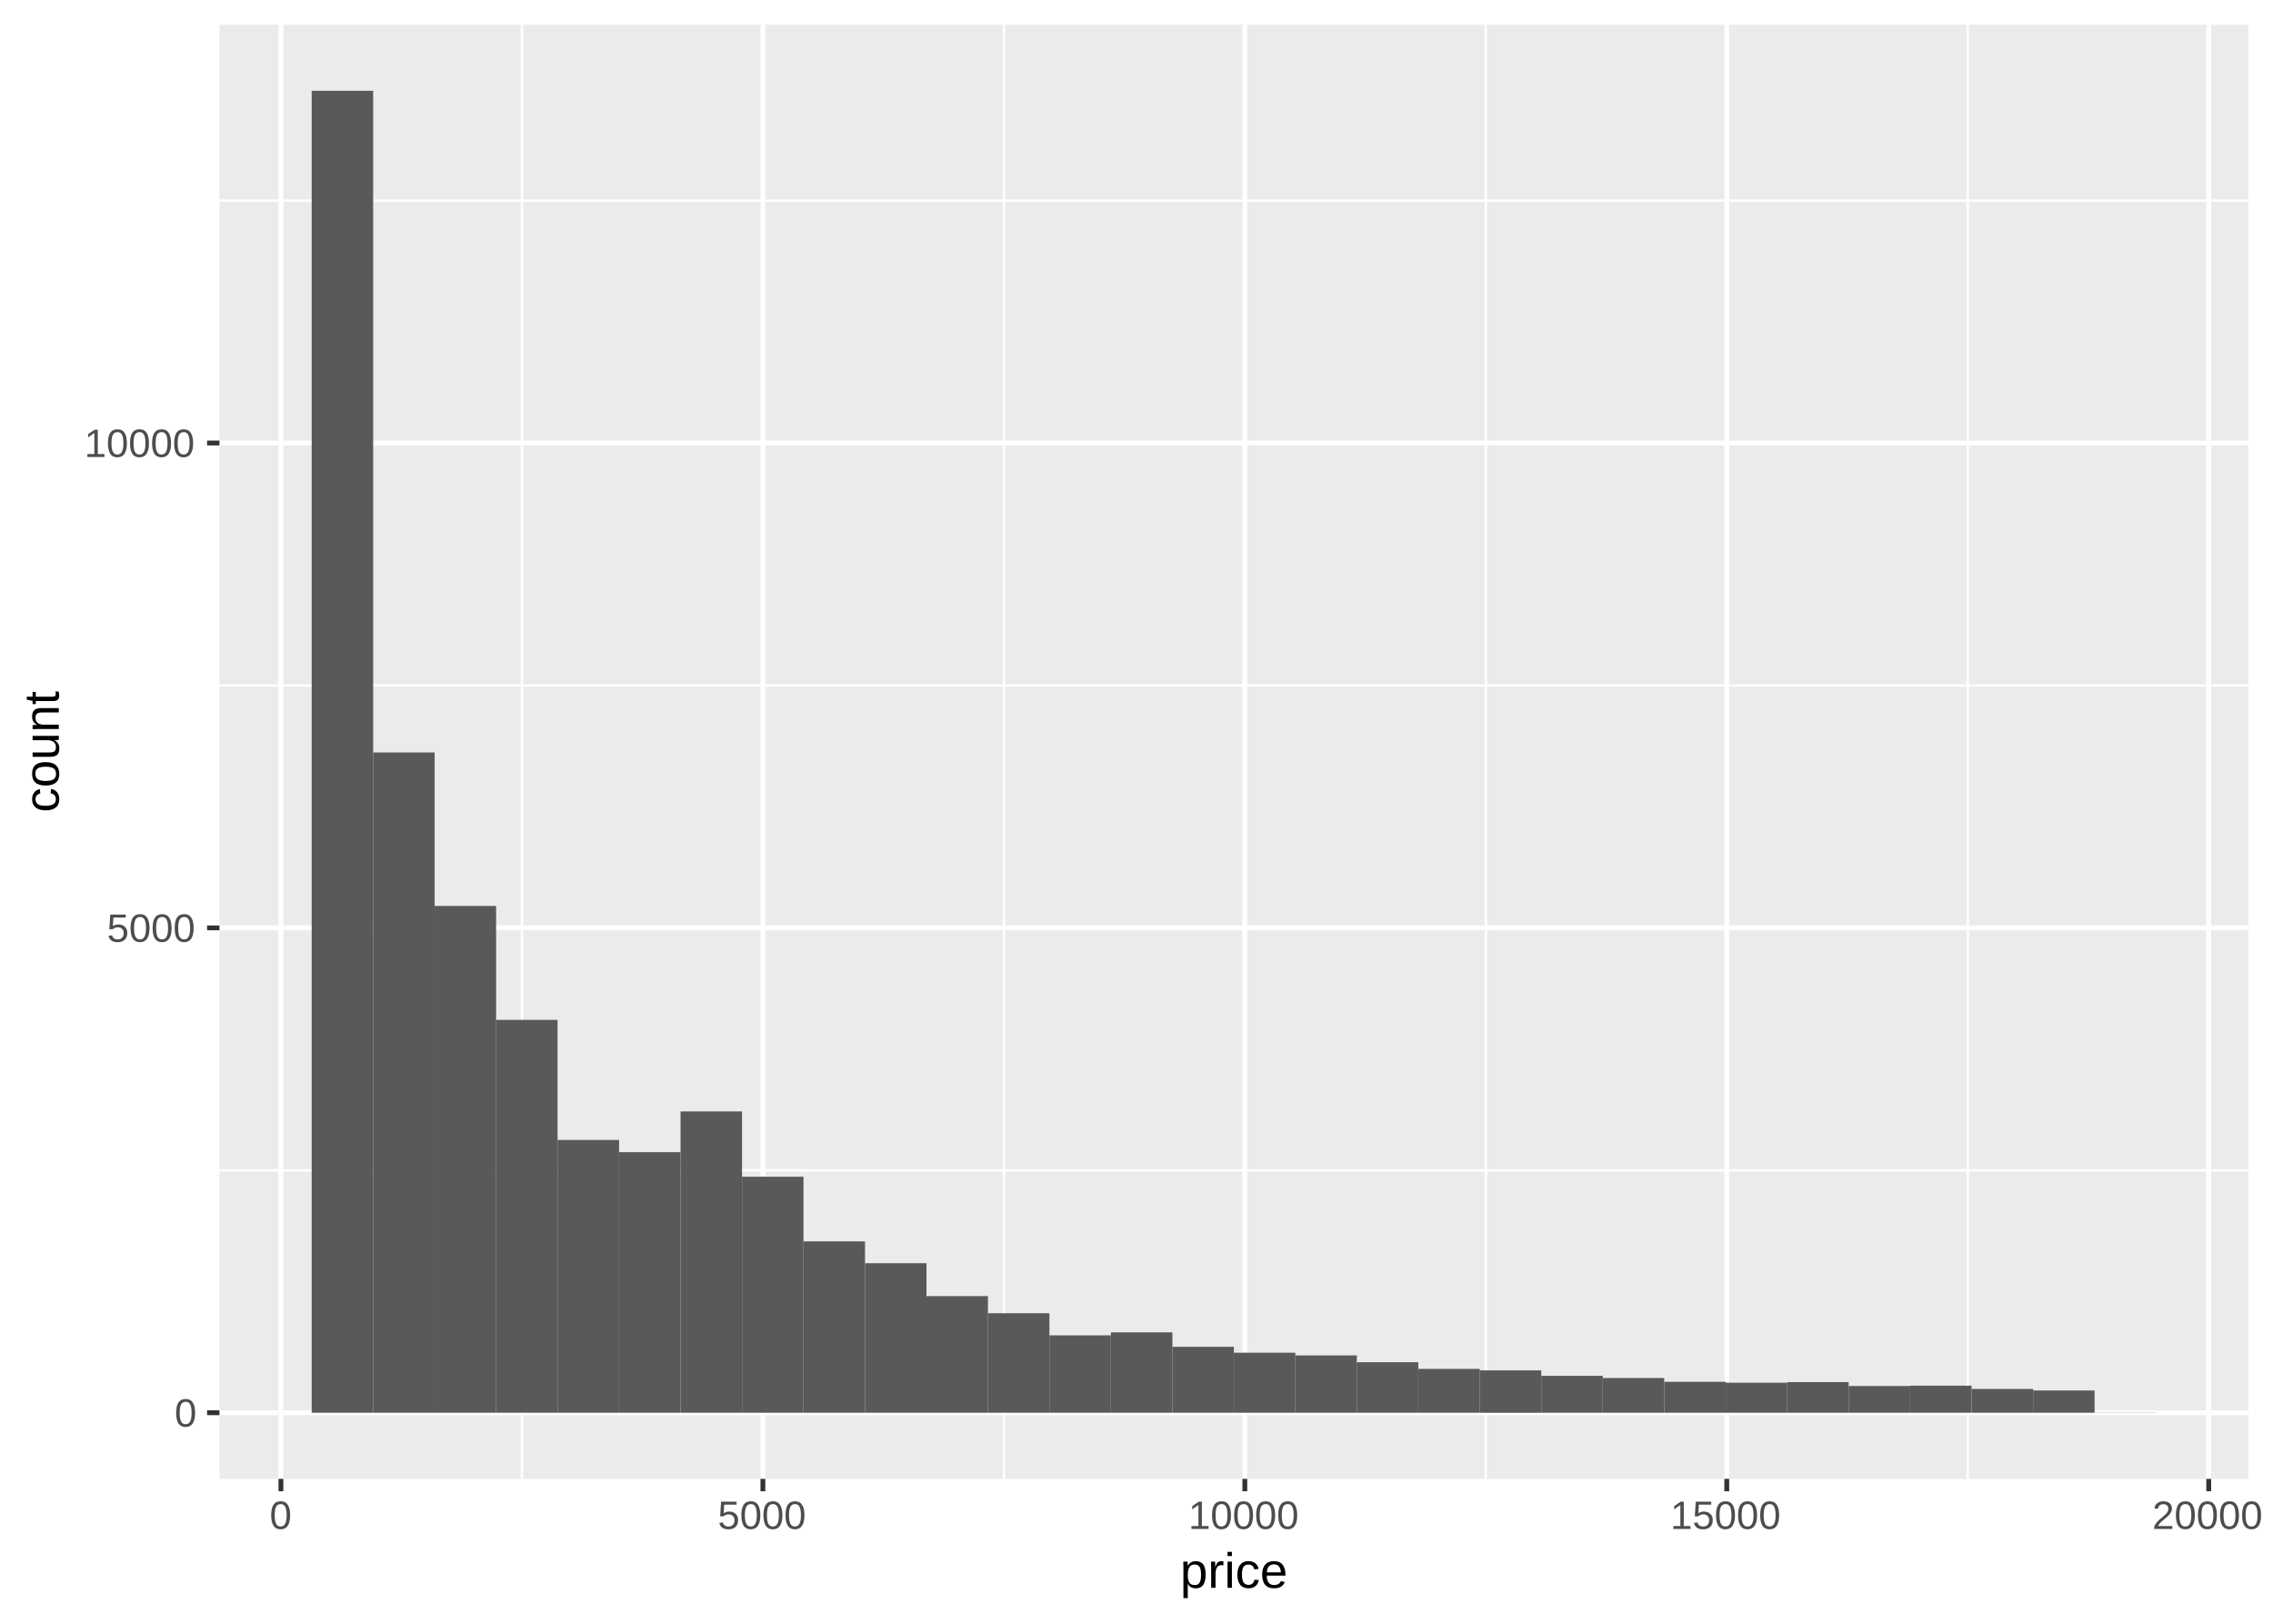
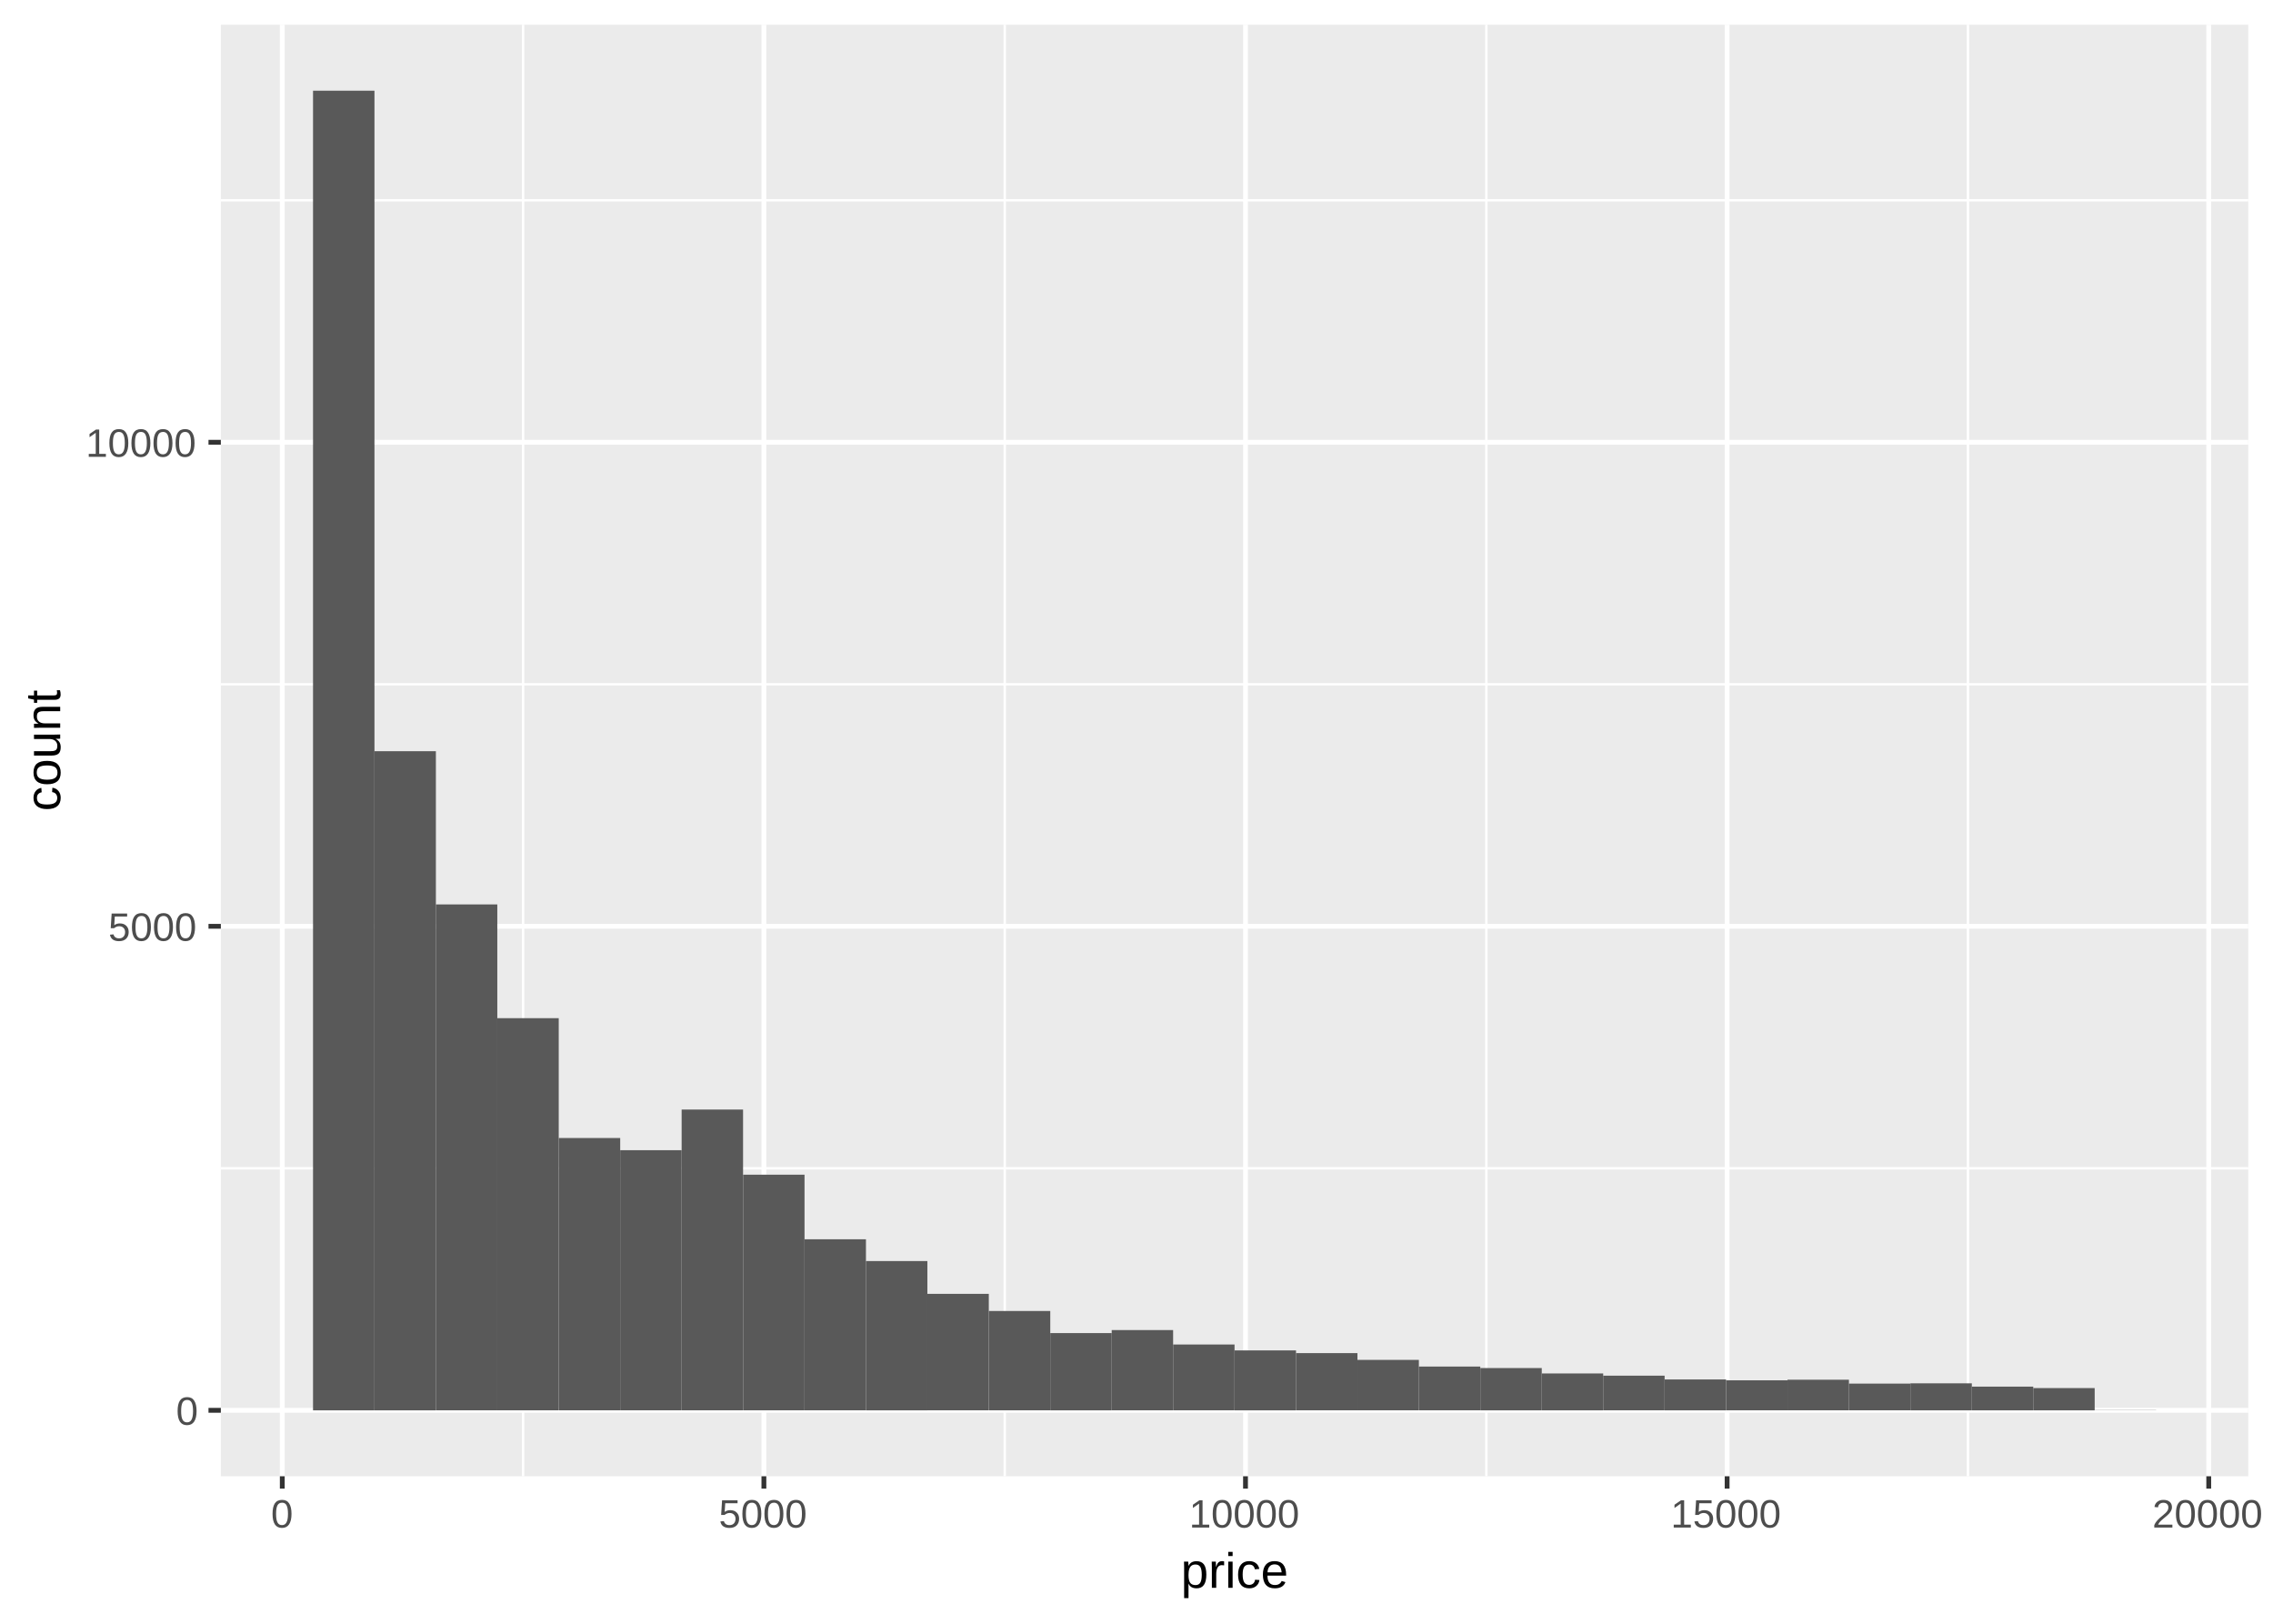
<svg xmlns="http://www.w3.org/2000/svg" viewBox="0 0 504.00 360.00">
  <defs>
    <style type="text/css">
    line, polyline, path, rect, circle {
      fill: none;
      stroke: #000000;
      stroke-linecap: round;
      stroke-linejoin: round;
      stroke-miterlimit: 10.00;
    }
  </style>
  </defs>
  <rect width="100%" height="100%" style="stroke: none; fill: #FFFFFF;" />
  <rect x="0.00" y="0.00" width="504.00" height="360.00" style="stroke-width: 1.07; stroke: #FFFFFF; fill: #FFFFFF;" />
  <defs>
-     <clipPath id="cpNDguNjU5OHw0OTguNTIxfDMyNy44NzZ8NS40Nzk0NQ==">
-       <rect x="48.66" y="5.48" width="449.86" height="322.40" />
+     <clipPath id="cpNDguOTcyM3w0OTguNTIxfDMyNy4zMTN8NS40Nzk0NQ==">
+       <rect x="48.97" y="5.48" width="449.55" height="321.83" />
    </clipPath>
  </defs>
-   <rect x="48.66" y="5.48" width="449.86" height="322.40" style="stroke-width: 1.07; stroke: none; fill: #EBEBEB;" clip-path="url(#cpNDguNjU5OHw0OTguNTIxfDMyNy44NzZ8NS40Nzk0NQ==)" />
-   <polyline points="48.66,259.47 498.52,259.47 " style="stroke-width: 0.53; stroke: #FFFFFF; stroke-linecap: butt;" clip-path="url(#cpNDguNjU5OHw0OTguNTIxfDMyNy44NzZ8NS40Nzk0NQ==)" />
-   <polyline points="48.66,151.97 498.52,151.97 " style="stroke-width: 0.53; stroke: #FFFFFF; stroke-linecap: butt;" clip-path="url(#cpNDguNjU5OHw0OTguNTIxfDMyNy44NzZ8NS40Nzk0NQ==)" />
-   <polyline points="48.66,44.47 498.52,44.47 " style="stroke-width: 0.53; stroke: #FFFFFF; stroke-linecap: butt;" clip-path="url(#cpNDguNjU5OHw0OTguNTIxfDMyNy44NzZ8NS40Nzk0NQ==)" />
-   <polyline points="115.72,327.88 115.72,5.48 " style="stroke-width: 0.53; stroke: #FFFFFF; stroke-linecap: butt;" clip-path="url(#cpNDguNjU5OHw0OTguNTIxfDMyNy44NzZ8NS40Nzk0NQ==)" />
-   <polyline points="222.59,327.88 222.59,5.48 " style="stroke-width: 0.53; stroke: #FFFFFF; stroke-linecap: butt;" clip-path="url(#cpNDguNjU5OHw0OTguNTIxfDMyNy44NzZ8NS40Nzk0NQ==)" />
-   <polyline points="329.45,327.88 329.45,5.48 " style="stroke-width: 0.53; stroke: #FFFFFF; stroke-linecap: butt;" clip-path="url(#cpNDguNjU5OHw0OTguNTIxfDMyNy44NzZ8NS40Nzk0NQ==)" />
-   <polyline points="436.32,327.88 436.32,5.48 " style="stroke-width: 0.53; stroke: #FFFFFF; stroke-linecap: butt;" clip-path="url(#cpNDguNjU5OHw0OTguNTIxfDMyNy44NzZ8NS40Nzk0NQ==)" />
-   <polyline points="48.66,313.22 498.52,313.22 " style="stroke-width: 1.07; stroke: #FFFFFF; stroke-linecap: butt;" clip-path="url(#cpNDguNjU5OHw0OTguNTIxfDMyNy44NzZ8NS40Nzk0NQ==)" />
-   <polyline points="48.66,205.72 498.52,205.72 " style="stroke-width: 1.07; stroke: #FFFFFF; stroke-linecap: butt;" clip-path="url(#cpNDguNjU5OHw0OTguNTIxfDMyNy44NzZ8NS40Nzk0NQ==)" />
-   <polyline points="48.66,98.22 498.52,98.22 " style="stroke-width: 1.07; stroke: #FFFFFF; stroke-linecap: butt;" clip-path="url(#cpNDguNjU5OHw0OTguNTIxfDMyNy44NzZ8NS40Nzk0NQ==)" />
-   <polyline points="62.29,327.88 62.29,5.48 " style="stroke-width: 1.07; stroke: #FFFFFF; stroke-linecap: butt;" clip-path="url(#cpNDguNjU5OHw0OTguNTIxfDMyNy44NzZ8NS40Nzk0NQ==)" />
-   <polyline points="169.16,327.88 169.16,5.48 " style="stroke-width: 1.07; stroke: #FFFFFF; stroke-linecap: butt;" clip-path="url(#cpNDguNjU5OHw0OTguNTIxfDMyNy44NzZ8NS40Nzk0NQ==)" />
-   <polyline points="276.02,327.88 276.02,5.48 " style="stroke-width: 1.07; stroke: #FFFFFF; stroke-linecap: butt;" clip-path="url(#cpNDguNjU5OHw0OTguNTIxfDMyNy44NzZ8NS40Nzk0NQ==)" />
-   <polyline points="382.88,327.88 382.88,5.48 " style="stroke-width: 1.07; stroke: #FFFFFF; stroke-linecap: butt;" clip-path="url(#cpNDguNjU5OHw0OTguNTIxfDMyNy44NzZ8NS40Nzk0NQ==)" />
-   <polyline points="489.75,327.88 489.75,5.48 " style="stroke-width: 1.07; stroke: #FFFFFF; stroke-linecap: butt;" clip-path="url(#cpNDguNjU5OHw0OTguNTIxfDMyNy44NzZ8NS40Nzk0NQ==)" />
-   <rect x="69.11" y="20.13" width="13.63" height="293.09" style="stroke-width: 1.07; stroke: none; stroke-linecap: butt; fill: #595959;" clip-path="url(#cpNDguNjU5OHw0OTguNTIxfDMyNy44NzZ8NS40Nzk0NQ==)" />
-   <rect x="82.74" y="166.83" width="13.63" height="146.39" style="stroke-width: 1.07; stroke: none; stroke-linecap: butt; fill: #595959;" clip-path="url(#cpNDguNjU5OHw0OTguNTIxfDMyNy44NzZ8NS40Nzk0NQ==)" />
-   <rect x="96.37" y="200.86" width="13.63" height="112.36" style="stroke-width: 1.07; stroke: none; stroke-linecap: butt; fill: #595959;" clip-path="url(#cpNDguNjU5OHw0OTguNTIxfDMyNy44NzZ8NS40Nzk0NQ==)" />
-   <rect x="110.00" y="226.12" width="13.63" height="87.10" style="stroke-width: 1.07; stroke: none; stroke-linecap: butt; fill: #595959;" clip-path="url(#cpNDguNjU5OHw0OTguNTIxfDMyNy44NzZ8NS40Nzk0NQ==)" />
-   <rect x="123.64" y="252.74" width="13.63" height="60.48" style="stroke-width: 1.07; stroke: none; stroke-linecap: butt; fill: #595959;" clip-path="url(#cpNDguNjU5OHw0OTguNTIxfDMyNy44NzZ8NS40Nzk0NQ==)" />
-   <rect x="137.27" y="255.45" width="13.63" height="57.77" style="stroke-width: 1.07; stroke: none; stroke-linecap: butt; fill: #595959;" clip-path="url(#cpNDguNjU5OHw0OTguNTIxfDMyNy44NzZ8NS40Nzk0NQ==)" />
-   <rect x="150.90" y="246.42" width="13.63" height="66.80" style="stroke-width: 1.07; stroke: none; stroke-linecap: butt; fill: #595959;" clip-path="url(#cpNDguNjU5OHw0OTguNTIxfDMyNy44NzZ8NS40Nzk0NQ==)" />
-   <rect x="164.53" y="260.89" width="13.63" height="52.33" style="stroke-width: 1.07; stroke: none; stroke-linecap: butt; fill: #595959;" clip-path="url(#cpNDguNjU5OHw0OTguNTIxfDMyNy44NzZ8NS40Nzk0NQ==)" />
-   <rect x="178.17" y="275.23" width="13.63" height="37.99" style="stroke-width: 1.07; stroke: none; stroke-linecap: butt; fill: #595959;" clip-path="url(#cpNDguNjU5OHw0OTguNTIxfDMyNy44NzZ8NS40Nzk0NQ==)" />
-   <rect x="191.80" y="280.07" width="13.63" height="33.15" style="stroke-width: 1.07; stroke: none; stroke-linecap: butt; fill: #595959;" clip-path="url(#cpNDguNjU5OHw0OTguNTIxfDMyNy44NzZ8NS40Nzk0NQ==)" />
-   <rect x="205.43" y="287.36" width="13.63" height="25.86" style="stroke-width: 1.07; stroke: none; stroke-linecap: butt; fill: #595959;" clip-path="url(#cpNDguNjU5OHw0OTguNTIxfDMyNy44NzZ8NS40Nzk0NQ==)" />
-   <rect x="219.06" y="291.16" width="13.63" height="22.06" style="stroke-width: 1.07; stroke: none; stroke-linecap: butt; fill: #595959;" clip-path="url(#cpNDguNjU5OHw0OTguNTIxfDMyNy44NzZ8NS40Nzk0NQ==)" />
-   <rect x="232.69" y="296.06" width="13.63" height="17.16" style="stroke-width: 1.07; stroke: none; stroke-linecap: butt; fill: #595959;" clip-path="url(#cpNDguNjU5OHw0OTguNTIxfDMyNy44NzZ8NS40Nzk0NQ==)" />
-   <rect x="246.33" y="295.40" width="13.63" height="17.82" style="stroke-width: 1.07; stroke: none; stroke-linecap: butt; fill: #595959;" clip-path="url(#cpNDguNjU5OHw0OTguNTIxfDMyNy44NzZ8NS40Nzk0NQ==)" />
-   <rect x="259.96" y="298.60" width="13.63" height="14.62" style="stroke-width: 1.07; stroke: none; stroke-linecap: butt; fill: #595959;" clip-path="url(#cpNDguNjU5OHw0OTguNTIxfDMyNy44NzZ8NS40Nzk0NQ==)" />
-   <rect x="273.59" y="299.91" width="13.63" height="13.31" style="stroke-width: 1.07; stroke: none; stroke-linecap: butt; fill: #595959;" clip-path="url(#cpNDguNjU5OHw0OTguNTIxfDMyNy44NzZ8NS40Nzk0NQ==)" />
-   <rect x="287.22" y="300.51" width="13.63" height="12.71" style="stroke-width: 1.07; stroke: none; stroke-linecap: butt; fill: #595959;" clip-path="url(#cpNDguNjU5OHw0OTguNTIxfDMyNy44NzZ8NS40Nzk0NQ==)" />
-   <rect x="300.85" y="302.02" width="13.63" height="11.20" style="stroke-width: 1.07; stroke: none; stroke-linecap: butt; fill: #595959;" clip-path="url(#cpNDguNjU5OHw0OTguNTIxfDMyNy44NzZ8NS40Nzk0NQ==)" />
-   <rect x="314.49" y="303.50" width="13.63" height="9.72" style="stroke-width: 1.07; stroke: none; stroke-linecap: butt; fill: #595959;" clip-path="url(#cpNDguNjU5OHw0OTguNTIxfDMyNy44NzZ8NS40Nzk0NQ==)" />
-   <rect x="328.12" y="303.83" width="13.63" height="9.40" style="stroke-width: 1.07; stroke: none; stroke-linecap: butt; fill: #595959;" clip-path="url(#cpNDguNjU5OHw0OTguNTIxfDMyNy44NzZ8NS40Nzk0NQ==)" />
-   <rect x="341.75" y="305.03" width="13.63" height="8.19" style="stroke-width: 1.07; stroke: none; stroke-linecap: butt; fill: #595959;" clip-path="url(#cpNDguNjU5OHw0OTguNTIxfDMyNy44NzZ8NS40Nzk0NQ==)" />
-   <rect x="355.38" y="305.52" width="13.63" height="7.70" style="stroke-width: 1.07; stroke: none; stroke-linecap: butt; fill: #595959;" clip-path="url(#cpNDguNjU5OHw0OTguNTIxfDMyNy44NzZ8NS40Nzk0NQ==)" />
-   <rect x="369.02" y="306.36" width="13.63" height="6.86" style="stroke-width: 1.07; stroke: none; stroke-linecap: butt; fill: #595959;" clip-path="url(#cpNDguNjU5OHw0OTguNTIxfDMyNy44NzZ8NS40Nzk0NQ==)" />
-   <rect x="382.65" y="306.56" width="13.63" height="6.66" style="stroke-width: 1.07; stroke: none; stroke-linecap: butt; fill: #595959;" clip-path="url(#cpNDguNjU5OHw0OTguNTIxfDMyNy44NzZ8NS40Nzk0NQ==)" />
-   <rect x="396.28" y="306.43" width="13.63" height="6.79" style="stroke-width: 1.07; stroke: none; stroke-linecap: butt; fill: #595959;" clip-path="url(#cpNDguNjU5OHw0OTguNTIxfDMyNy44NzZ8NS40Nzk0NQ==)" />
-   <rect x="409.91" y="307.29" width="13.63" height="5.93" style="stroke-width: 1.07; stroke: none; stroke-linecap: butt; fill: #595959;" clip-path="url(#cpNDguNjU5OHw0OTguNTIxfDMyNy44NzZ8NS40Nzk0NQ==)" />
-   <rect x="423.54" y="307.22" width="13.63" height="6.00" style="stroke-width: 1.07; stroke: none; stroke-linecap: butt; fill: #595959;" clip-path="url(#cpNDguNjU5OHw0OTguNTIxfDMyNy44NzZ8NS40Nzk0NQ==)" />
-   <rect x="437.18" y="307.95" width="13.63" height="5.27" style="stroke-width: 1.07; stroke: none; stroke-linecap: butt; fill: #595959;" clip-path="url(#cpNDguNjU5OHw0OTguNTIxfDMyNy44NzZ8NS40Nzk0NQ==)" />
-   <rect x="450.81" y="308.28" width="13.63" height="4.94" style="stroke-width: 1.07; stroke: none; stroke-linecap: butt; fill: #595959;" clip-path="url(#cpNDguNjU5OHw0OTguNTIxfDMyNy44NzZ8NS40Nzk0NQ==)" />
-   <rect x="464.44" y="313.18" width="13.63" height="0.04" style="stroke-width: 1.07; stroke: none; stroke-linecap: butt; fill: #595959;" clip-path="url(#cpNDguNjU5OHw0OTguNTIxfDMyNy44NzZ8NS40Nzk0NQ==)" />
+   <rect x="48.97" y="5.48" width="449.55" height="321.83" style="stroke-width: 1.07; stroke: none; fill: #EBEBEB;" clip-path="url(#cpNDguOTcyM3w0OTguNTIxfDMyNy4zMTN8NS40Nzk0NQ==)" />
+   <polyline points="48.97,259.03 498.52,259.03 " style="stroke-width: 0.53; stroke: #FFFFFF; stroke-linecap: butt;" clip-path="url(#cpNDguOTcyM3w0OTguNTIxfDMyNy4zMTN8NS40Nzk0NQ==)" />
+   <polyline points="48.97,151.72 498.52,151.72 " style="stroke-width: 0.53; stroke: #FFFFFF; stroke-linecap: butt;" clip-path="url(#cpNDguOTcyM3w0OTguNTIxfDMyNy4zMTN8NS40Nzk0NQ==)" />
+   <polyline points="48.97,44.40 498.52,44.40 " style="stroke-width: 0.53; stroke: #FFFFFF; stroke-linecap: butt;" clip-path="url(#cpNDguOTcyM3w0OTguNTIxfDMyNy4zMTN8NS40Nzk0NQ==)" />
+   <polyline points="115.99,327.31 115.99,5.48 " style="stroke-width: 0.53; stroke: #FFFFFF; stroke-linecap: butt;" clip-path="url(#cpNDguOTcyM3w0OTguNTIxfDMyNy4zMTN8NS40Nzk0NQ==)" />
+   <polyline points="222.78,327.31 222.78,5.48 " style="stroke-width: 0.53; stroke: #FFFFFF; stroke-linecap: butt;" clip-path="url(#cpNDguOTcyM3w0OTguNTIxfDMyNy4zMTN8NS40Nzk0NQ==)" />
+   <polyline points="329.57,327.31 329.57,5.48 " style="stroke-width: 0.53; stroke: #FFFFFF; stroke-linecap: butt;" clip-path="url(#cpNDguOTcyM3w0OTguNTIxfDMyNy4zMTN8NS40Nzk0NQ==)" />
+   <polyline points="436.36,327.31 436.36,5.48 " style="stroke-width: 0.53; stroke: #FFFFFF; stroke-linecap: butt;" clip-path="url(#cpNDguOTcyM3w0OTguNTIxfDMyNy4zMTN8NS40Nzk0NQ==)" />
+   <polyline points="48.97,312.68 498.52,312.68 " style="stroke-width: 1.07; stroke: #FFFFFF; stroke-linecap: butt;" clip-path="url(#cpNDguOTcyM3w0OTguNTIxfDMyNy4zMTN8NS40Nzk0NQ==)" />
+   <polyline points="48.97,205.37 498.52,205.37 " style="stroke-width: 1.07; stroke: #FFFFFF; stroke-linecap: butt;" clip-path="url(#cpNDguOTcyM3w0OTguNTIxfDMyNy4zMTN8NS40Nzk0NQ==)" />
+   <polyline points="48.97,98.06 498.52,98.06 " style="stroke-width: 1.07; stroke: #FFFFFF; stroke-linecap: butt;" clip-path="url(#cpNDguOTcyM3w0OTguNTIxfDMyNy4zMTN8NS40Nzk0NQ==)" />
+   <polyline points="62.59,327.31 62.59,5.48 " style="stroke-width: 1.07; stroke: #FFFFFF; stroke-linecap: butt;" clip-path="url(#cpNDguOTcyM3w0OTguNTIxfDMyNy4zMTN8NS40Nzk0NQ==)" />
+   <polyline points="169.38,327.31 169.38,5.48 " style="stroke-width: 1.07; stroke: #FFFFFF; stroke-linecap: butt;" clip-path="url(#cpNDguOTcyM3w0OTguNTIxfDMyNy4zMTN8NS40Nzk0NQ==)" />
+   <polyline points="276.17,327.31 276.17,5.48 " style="stroke-width: 1.07; stroke: #FFFFFF; stroke-linecap: butt;" clip-path="url(#cpNDguOTcyM3w0OTguNTIxfDMyNy4zMTN8NS40Nzk0NQ==)" />
+   <polyline points="382.96,327.31 382.96,5.48 " style="stroke-width: 1.07; stroke: #FFFFFF; stroke-linecap: butt;" clip-path="url(#cpNDguOTcyM3w0OTguNTIxfDMyNy4zMTN8NS40Nzk0NQ==)" />
+   <polyline points="489.75,327.31 489.75,5.48 " style="stroke-width: 1.07; stroke: #FFFFFF; stroke-linecap: butt;" clip-path="url(#cpNDguOTcyM3w0OTguNTIxfDMyNy4zMTN8NS40Nzk0NQ==)" />
+   <rect x="69.41" y="20.11" width="13.62" height="292.58" style="stroke-width: 1.07; stroke: none; stroke-linecap: butt; fill: #595959;" clip-path="url(#cpNDguOTcyM3w0OTguNTIxfDMyNy4zMTN8NS40Nzk0NQ==)" />
+   <rect x="83.03" y="166.55" width="13.62" height="146.14" style="stroke-width: 1.07; stroke: none; stroke-linecap: butt; fill: #595959;" clip-path="url(#cpNDguOTcyM3w0OTguNTIxfDMyNy4zMTN8NS40Nzk0NQ==)" />
+   <rect x="96.65" y="200.52" width="13.62" height="112.16" style="stroke-width: 1.07; stroke: none; stroke-linecap: butt; fill: #595959;" clip-path="url(#cpNDguOTcyM3w0OTguNTIxfDMyNy4zMTN8NS40Nzk0NQ==)" />
+   <rect x="110.27" y="225.74" width="13.62" height="86.94" style="stroke-width: 1.07; stroke: none; stroke-linecap: butt; fill: #595959;" clip-path="url(#cpNDguOTcyM3w0OTguNTIxfDMyNy4zMTN8NS40Nzk0NQ==)" />
+   <rect x="123.90" y="252.31" width="13.62" height="60.37" style="stroke-width: 1.07; stroke: none; stroke-linecap: butt; fill: #595959;" clip-path="url(#cpNDguOTcyM3w0OTguNTIxfDMyNy4zMTN8NS40Nzk0NQ==)" />
+   <rect x="137.52" y="255.01" width="13.62" height="57.67" style="stroke-width: 1.07; stroke: none; stroke-linecap: butt; fill: #595959;" clip-path="url(#cpNDguOTcyM3w0OTguNTIxfDMyNy4zMTN8NS40Nzk0NQ==)" />
+   <rect x="151.14" y="246.00" width="13.62" height="66.68" style="stroke-width: 1.07; stroke: none; stroke-linecap: butt; fill: #595959;" clip-path="url(#cpNDguOTcyM3w0OTguNTIxfDMyNy4zMTN8NS40Nzk0NQ==)" />
+   <rect x="164.77" y="260.44" width="13.62" height="52.24" style="stroke-width: 1.07; stroke: none; stroke-linecap: butt; fill: #595959;" clip-path="url(#cpNDguOTcyM3w0OTguNTIxfDMyNy4zMTN8NS40Nzk0NQ==)" />
+   <rect x="178.39" y="274.76" width="13.62" height="37.92" style="stroke-width: 1.07; stroke: none; stroke-linecap: butt; fill: #595959;" clip-path="url(#cpNDguOTcyM3w0OTguNTIxfDMyNy4zMTN8NS40Nzk0NQ==)" />
+   <rect x="192.01" y="279.59" width="13.62" height="33.10" style="stroke-width: 1.07; stroke: none; stroke-linecap: butt; fill: #595959;" clip-path="url(#cpNDguOTcyM3w0OTguNTIxfDMyNy4zMTN8NS40Nzk0NQ==)" />
+   <rect x="205.63" y="286.86" width="13.62" height="25.82" style="stroke-width: 1.07; stroke: none; stroke-linecap: butt; fill: #595959;" clip-path="url(#cpNDguOTcyM3w0OTguNTIxfDMyNy4zMTN8NS40Nzk0NQ==)" />
+   <rect x="219.26" y="290.66" width="13.62" height="22.02" style="stroke-width: 1.07; stroke: none; stroke-linecap: butt; fill: #595959;" clip-path="url(#cpNDguOTcyM3w0OTguNTIxfDMyNy4zMTN8NS40Nzk0NQ==)" />
+   <rect x="232.88" y="295.56" width="13.62" height="17.13" style="stroke-width: 1.07; stroke: none; stroke-linecap: butt; fill: #595959;" clip-path="url(#cpNDguOTcyM3w0OTguNTIxfDMyNy4zMTN8NS40Nzk0NQ==)" />
+   <rect x="246.50" y="294.89" width="13.62" height="17.79" style="stroke-width: 1.07; stroke: none; stroke-linecap: butt; fill: #595959;" clip-path="url(#cpNDguOTcyM3w0OTguNTIxfDMyNy4zMTN8NS40Nzk0NQ==)" />
+   <rect x="260.12" y="298.09" width="13.62" height="14.59" style="stroke-width: 1.07; stroke: none; stroke-linecap: butt; fill: #595959;" clip-path="url(#cpNDguOTcyM3w0OTguNTIxfDMyNy4zMTN8NS40Nzk0NQ==)" />
+   <rect x="273.75" y="299.40" width="13.62" height="13.29" style="stroke-width: 1.07; stroke: none; stroke-linecap: butt; fill: #595959;" clip-path="url(#cpNDguOTcyM3w0OTguNTIxfDMyNy4zMTN8NS40Nzk0NQ==)" />
+   <rect x="287.37" y="300.00" width="13.62" height="12.68" style="stroke-width: 1.07; stroke: none; stroke-linecap: butt; fill: #595959;" clip-path="url(#cpNDguOTcyM3w0OTguNTIxfDMyNy4zMTN8NS40Nzk0NQ==)" />
+   <rect x="300.99" y="301.50" width="13.62" height="11.18" style="stroke-width: 1.07; stroke: none; stroke-linecap: butt; fill: #595959;" clip-path="url(#cpNDguOTcyM3w0OTguNTIxfDMyNy4zMTN8NS40Nzk0NQ==)" />
+   <rect x="314.61" y="302.98" width="13.62" height="9.70" style="stroke-width: 1.07; stroke: none; stroke-linecap: butt; fill: #595959;" clip-path="url(#cpNDguOTcyM3w0OTguNTIxfDMyNy4zMTN8NS40Nzk0NQ==)" />
+   <rect x="328.24" y="303.31" width="13.62" height="9.38" style="stroke-width: 1.07; stroke: none; stroke-linecap: butt; fill: #595959;" clip-path="url(#cpNDguOTcyM3w0OTguNTIxfDMyNy4zMTN8NS40Nzk0NQ==)" />
+   <rect x="341.86" y="304.51" width="13.62" height="8.18" style="stroke-width: 1.07; stroke: none; stroke-linecap: butt; fill: #595959;" clip-path="url(#cpNDguOTcyM3w0OTguNTIxfDMyNy4zMTN8NS40Nzk0NQ==)" />
+   <rect x="355.48" y="305.00" width="13.62" height="7.68" style="stroke-width: 1.07; stroke: none; stroke-linecap: butt; fill: #595959;" clip-path="url(#cpNDguOTcyM3w0OTguNTIxfDMyNy4zMTN8NS40Nzk0NQ==)" />
+   <rect x="369.11" y="305.84" width="13.62" height="6.85" style="stroke-width: 1.07; stroke: none; stroke-linecap: butt; fill: #595959;" clip-path="url(#cpNDguOTcyM3w0OTguNTIxfDMyNy4zMTN8NS40Nzk0NQ==)" />
+   <rect x="382.73" y="306.03" width="13.62" height="6.65" style="stroke-width: 1.07; stroke: none; stroke-linecap: butt; fill: #595959;" clip-path="url(#cpNDguOTcyM3w0OTguNTIxfDMyNy4zMTN8NS40Nzk0NQ==)" />
+   <rect x="396.35" y="305.90" width="13.62" height="6.78" style="stroke-width: 1.07; stroke: none; stroke-linecap: butt; fill: #595959;" clip-path="url(#cpNDguOTcyM3w0OTguNTIxfDMyNy4zMTN8NS40Nzk0NQ==)" />
+   <rect x="409.97" y="306.76" width="13.62" height="5.92" style="stroke-width: 1.07; stroke: none; stroke-linecap: butt; fill: #595959;" clip-path="url(#cpNDguOTcyM3w0OTguNTIxfDMyNy4zMTN8NS40Nzk0NQ==)" />
+   <rect x="423.60" y="306.70" width="13.62" height="5.99" style="stroke-width: 1.07; stroke: none; stroke-linecap: butt; fill: #595959;" clip-path="url(#cpNDguOTcyM3w0OTguNTIxfDMyNy4zMTN8NS40Nzk0NQ==)" />
+   <rect x="437.22" y="307.43" width="13.62" height="5.26" style="stroke-width: 1.07; stroke: none; stroke-linecap: butt; fill: #595959;" clip-path="url(#cpNDguOTcyM3w0OTguNTIxfDMyNy4zMTN8NS40Nzk0NQ==)" />
+   <rect x="450.84" y="307.75" width="13.62" height="4.94" style="stroke-width: 1.07; stroke: none; stroke-linecap: butt; fill: #595959;" clip-path="url(#cpNDguOTcyM3w0OTguNTIxfDMyNy4zMTN8NS40Nzk0NQ==)" />
+   <rect x="464.46" y="312.64" width="13.62" height="0.04" style="stroke-width: 1.07; stroke: none; stroke-linecap: butt; fill: #595959;" clip-path="url(#cpNDguOTcyM3w0OTguNTIxfDMyNy4zMTN8NS40Nzk0NQ==)" />
  <defs>
    <clipPath id="cpMHw1MDR8MzYwfDA=">
      <rect x="0.00" y="0.00" width="504.00" height="360.00" />
    </clipPath>
  </defs>
  <g clip-path="url(#cpMHw1MDR8MzYwfDA=)">
-     <text x="38.72" y="316.31" style="font-size: 8.80px; fill: #4D4D4D; font-family: Liberation Sans;" textLength="5.01px" lengthAdjust="spacingAndGlyphs">0</text>
+     <text x="39.04" y="315.90" style="font-size: 8.80px; fill: #4D4D4D; font-family: Arial;" textLength="5.01px" lengthAdjust="spacingAndGlyphs">0</text>
  </g>
  <g clip-path="url(#cpMHw1MDR8MzYwfDA=)">
-     <text x="23.71" y="208.82" style="font-size: 8.80px; fill: #4D4D4D; font-family: Liberation Sans;" textLength="20.02px" lengthAdjust="spacingAndGlyphs">5000</text>
+     <text x="24.02" y="208.59" style="font-size: 8.80px; fill: #4D4D4D; font-family: Arial;" textLength="20.02px" lengthAdjust="spacingAndGlyphs">5000</text>
  </g>
  <g clip-path="url(#cpMHw1MDR8MzYwfDA=)">
-     <text x="18.70" y="101.32" style="font-size: 8.80px; fill: #4D4D4D; font-family: Liberation Sans;" textLength="25.03px" lengthAdjust="spacingAndGlyphs">10000</text>
+     <text x="19.01" y="101.28" style="font-size: 8.80px; fill: #4D4D4D; font-family: Arial;" textLength="25.03px" lengthAdjust="spacingAndGlyphs">10000</text>
  </g>
-   <polyline points="45.92,313.22 48.66,313.22 " style="stroke-width: 1.07; stroke: #333333; stroke-linecap: butt;" clip-path="url(#cpMHw1MDR8MzYwfDA=)" />
-   <polyline points="45.92,205.72 48.66,205.72 " style="stroke-width: 1.07; stroke: #333333; stroke-linecap: butt;" clip-path="url(#cpMHw1MDR8MzYwfDA=)" />
-   <polyline points="45.92,98.22 48.66,98.22 " style="stroke-width: 1.07; stroke: #333333; stroke-linecap: butt;" clip-path="url(#cpMHw1MDR8MzYwfDA=)" />
-   <polyline points="62.29,330.62 62.29,327.88 " style="stroke-width: 1.07; stroke: #333333; stroke-linecap: butt;" clip-path="url(#cpMHw1MDR8MzYwfDA=)" />
-   <polyline points="169.16,330.62 169.16,327.88 " style="stroke-width: 1.07; stroke: #333333; stroke-linecap: butt;" clip-path="url(#cpMHw1MDR8MzYwfDA=)" />
-   <polyline points="276.02,330.62 276.02,327.88 " style="stroke-width: 1.07; stroke: #333333; stroke-linecap: butt;" clip-path="url(#cpMHw1MDR8MzYwfDA=)" />
-   <polyline points="382.88,330.62 382.88,327.88 " style="stroke-width: 1.07; stroke: #333333; stroke-linecap: butt;" clip-path="url(#cpMHw1MDR8MzYwfDA=)" />
-   <polyline points="489.75,330.62 489.75,327.88 " style="stroke-width: 1.07; stroke: #333333; stroke-linecap: butt;" clip-path="url(#cpMHw1MDR8MzYwfDA=)" />
+   <polyline points="46.23,312.68 48.97,312.68 " style="stroke-width: 1.07; stroke: #333333; stroke-linecap: butt;" clip-path="url(#cpMHw1MDR8MzYwfDA=)" />
+   <polyline points="46.23,205.37 48.97,205.37 " style="stroke-width: 1.07; stroke: #333333; stroke-linecap: butt;" clip-path="url(#cpMHw1MDR8MzYwfDA=)" />
+   <polyline points="46.23,98.06 48.97,98.06 " style="stroke-width: 1.07; stroke: #333333; stroke-linecap: butt;" clip-path="url(#cpMHw1MDR8MzYwfDA=)" />
+   <polyline points="62.59,330.05 62.59,327.31 " style="stroke-width: 1.07; stroke: #333333; stroke-linecap: butt;" clip-path="url(#cpMHw1MDR8MzYwfDA=)" />
+   <polyline points="169.38,330.05 169.38,327.31 " style="stroke-width: 1.07; stroke: #333333; stroke-linecap: butt;" clip-path="url(#cpMHw1MDR8MzYwfDA=)" />
+   <polyline points="276.17,330.05 276.17,327.31 " style="stroke-width: 1.07; stroke: #333333; stroke-linecap: butt;" clip-path="url(#cpMHw1MDR8MzYwfDA=)" />
+   <polyline points="382.96,330.05 382.96,327.31 " style="stroke-width: 1.07; stroke: #333333; stroke-linecap: butt;" clip-path="url(#cpMHw1MDR8MzYwfDA=)" />
+   <polyline points="489.75,330.05 489.75,327.31 " style="stroke-width: 1.07; stroke: #333333; stroke-linecap: butt;" clip-path="url(#cpMHw1MDR8MzYwfDA=)" />
  <g clip-path="url(#cpMHw1MDR8MzYwfDA=)">
-     <text x="59.79" y="338.99" style="font-size: 8.80px; fill: #4D4D4D; font-family: Liberation Sans;" textLength="5.01px" lengthAdjust="spacingAndGlyphs">0</text>
+     <text x="60.09" y="338.68" style="font-size: 8.80px; fill: #4D4D4D; font-family: Arial;" textLength="5.01px" lengthAdjust="spacingAndGlyphs">0</text>
  </g>
  <g clip-path="url(#cpMHw1MDR8MzYwfDA=)">
-     <text x="159.15" y="338.99" style="font-size: 8.80px; fill: #4D4D4D; font-family: Liberation Sans;" textLength="20.02px" lengthAdjust="spacingAndGlyphs">5000</text>
+     <text x="159.37" y="338.68" style="font-size: 8.80px; fill: #4D4D4D; font-family: Arial;" textLength="20.02px" lengthAdjust="spacingAndGlyphs">5000</text>
  </g>
  <g clip-path="url(#cpMHw1MDR8MzYwfDA=)">
-     <text x="263.51" y="338.99" style="font-size: 8.80px; fill: #4D4D4D; font-family: Liberation Sans;" textLength="25.03px" lengthAdjust="spacingAndGlyphs">10000</text>
+     <text x="263.66" y="338.68" style="font-size: 8.80px; fill: #4D4D4D; font-family: Arial;" textLength="25.03px" lengthAdjust="spacingAndGlyphs">10000</text>
  </g>
  <g clip-path="url(#cpMHw1MDR8MzYwfDA=)">
-     <text x="370.37" y="338.99" style="font-size: 8.80px; fill: #4D4D4D; font-family: Liberation Sans;" textLength="25.03px" lengthAdjust="spacingAndGlyphs">15000</text>
+     <text x="370.45" y="338.68" style="font-size: 8.80px; fill: #4D4D4D; font-family: Arial;" textLength="25.03px" lengthAdjust="spacingAndGlyphs">15000</text>
  </g>
  <g clip-path="url(#cpMHw1MDR8MzYwfDA=)">
-     <text x="477.23" y="338.99" style="font-size: 8.80px; fill: #4D4D4D; font-family: Liberation Sans;" textLength="25.03px" lengthAdjust="spacingAndGlyphs">20000</text>
+     <text x="477.24" y="338.68" style="font-size: 8.80px; fill: #4D4D4D; font-family: Arial;" textLength="25.03px" lengthAdjust="spacingAndGlyphs">20000</text>
  </g>
  <g clip-path="url(#cpMHw1MDR8MzYwfDA=)">
-     <text x="261.67" y="352.04" style="font-size: 11.00px; font-family: Liberation Sans;" textLength="23.84px" lengthAdjust="spacingAndGlyphs">price</text>
+     <text x="261.83" y="352.04" style="font-size: 11.00px; font-family: Arial;" textLength="23.84px" lengthAdjust="spacingAndGlyphs">price</text>
  </g>
  <g clip-path="url(#cpMHw1MDR8MzYwfDA=)">
-     <text transform="translate(13.04,180.13) rotate(-90)" style="font-size: 11.00px; font-family: Liberation Sans;" textLength="26.91px" lengthAdjust="spacingAndGlyphs">count</text>
+     <text transform="translate(13.35,179.85) rotate(-90)" style="font-size: 11.00px; font-family: Arial;" textLength="26.91px" lengthAdjust="spacingAndGlyphs">count</text>
  </g>
</svg>
